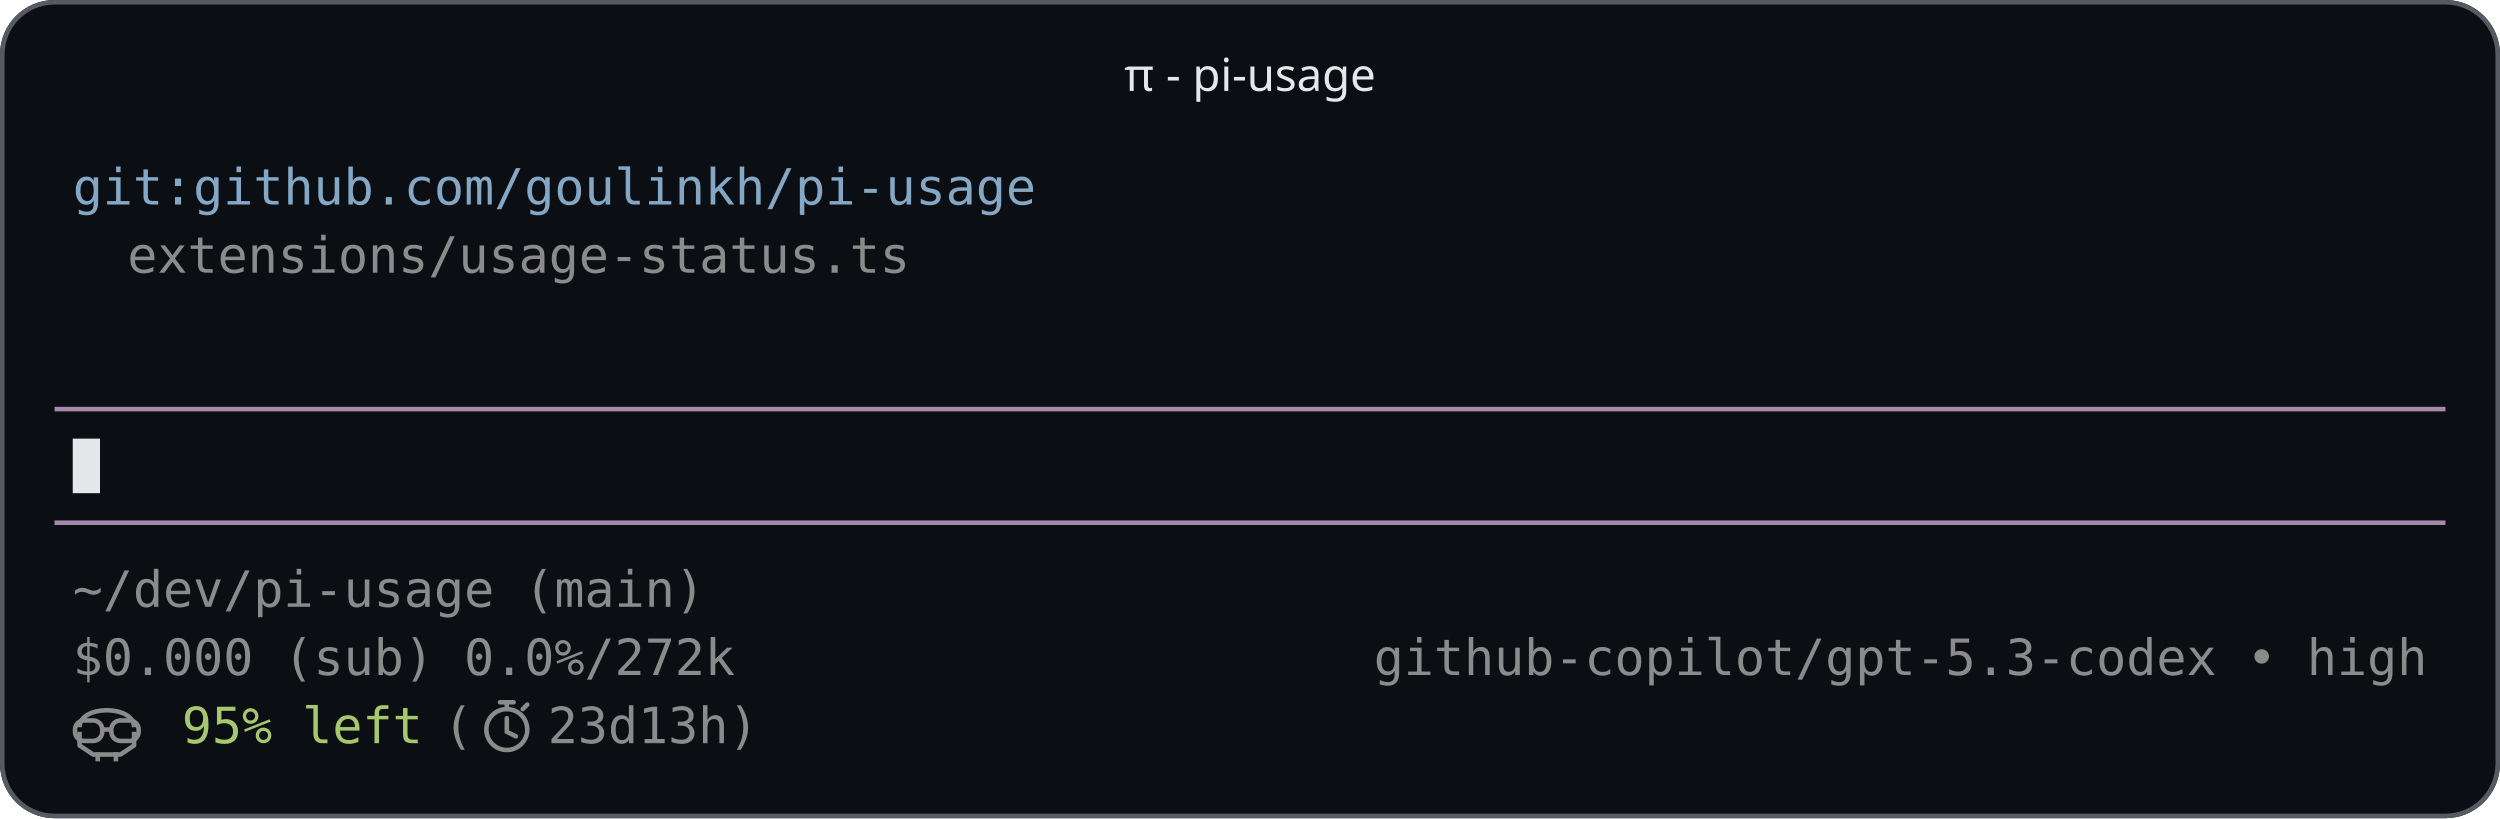
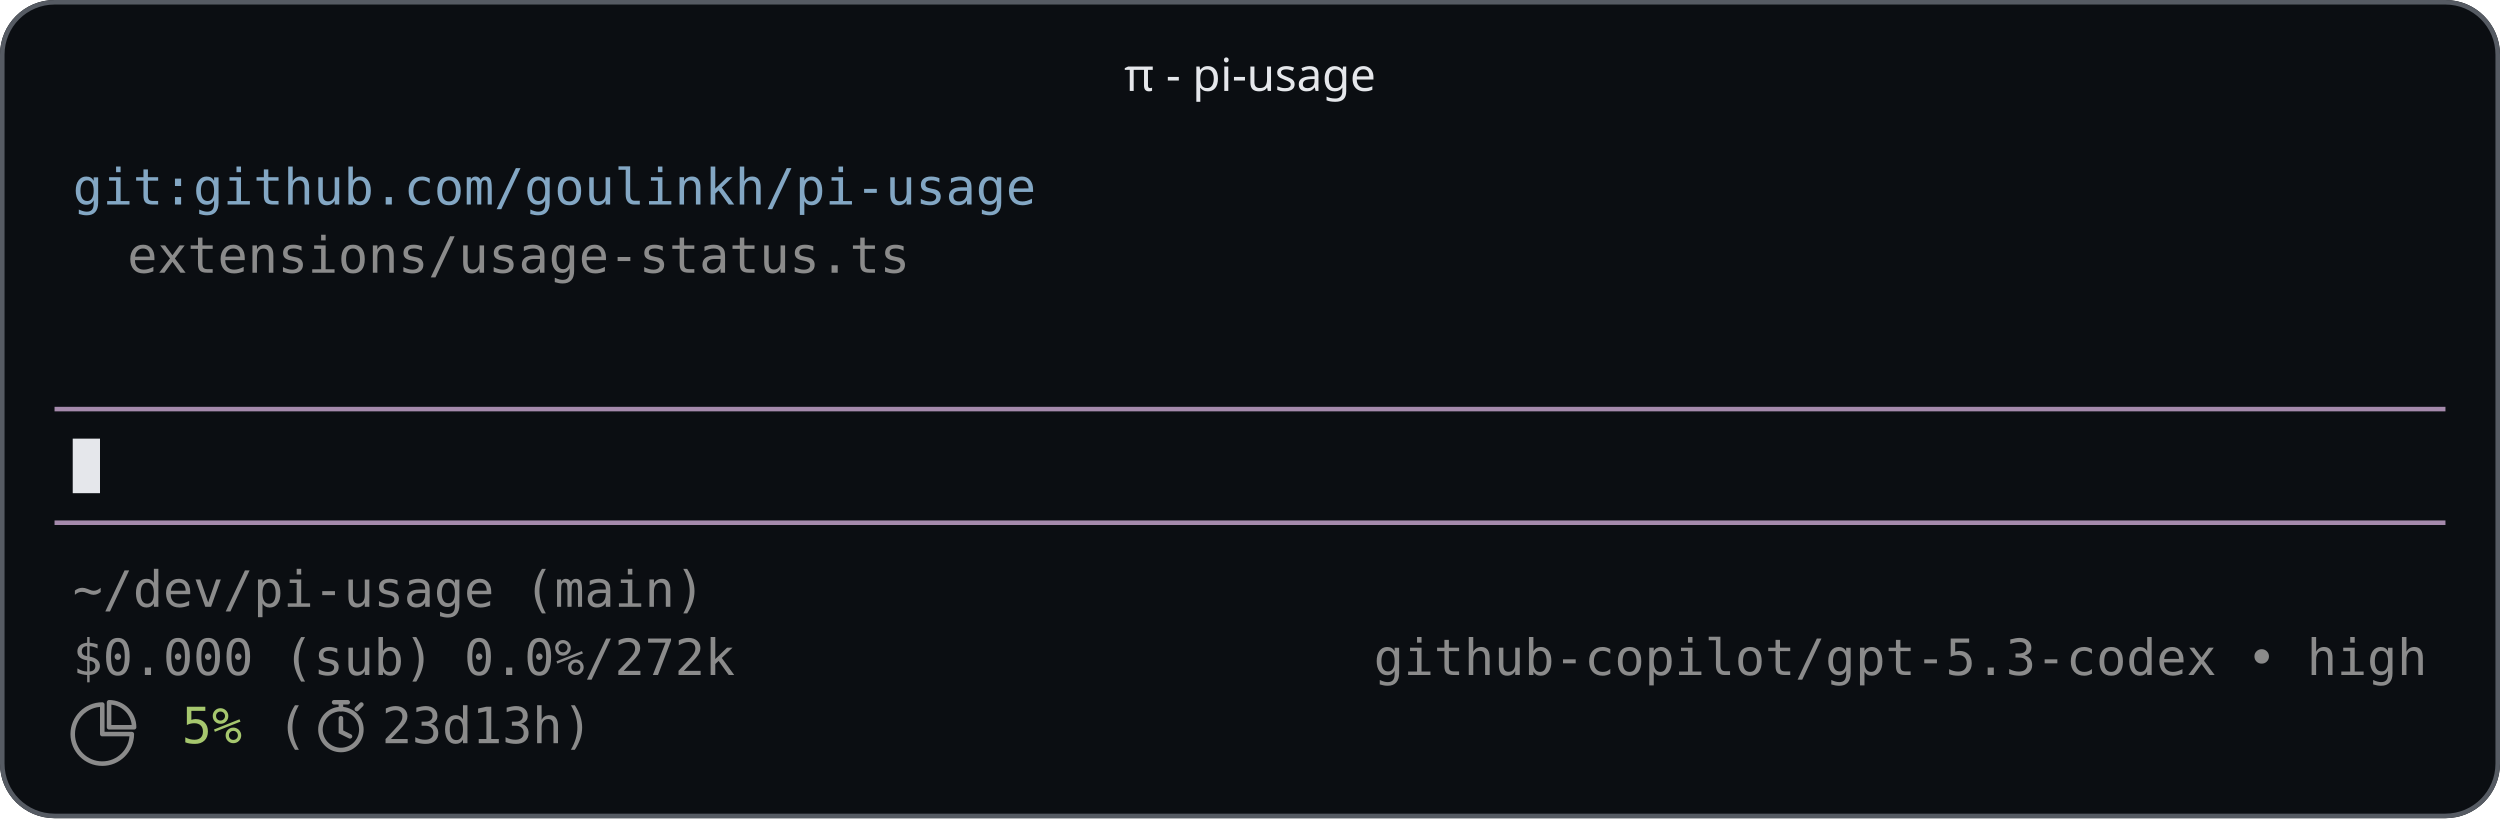
<svg xmlns="http://www.w3.org/2000/svg" width="1100" height="360" viewBox="0 0 1100 360" role="img" aria-labelledby="title description">
  <rect width="1100" height="360" rx="24" fill="#0b0e12" />
  <rect x="1" y="1" width="1098" height="358" rx="23" fill="none" stroke="#565b63" stroke-width="2" />
  <text x="550" y="40" text-anchor="middle" fill="#e5e7eb" font-family="sans-serif" font-size="20">π - pi-usage</text>
  <g font-family="monospace" font-size="22">
    <text x="32" y="90" fill="#83a7c4">git:github.com/goulinkh/pi-usage</text>
    <text x="56" y="120" fill="#8b8b8b">extensions/usage-status.ts</text>
    <path d="M 24 180 H 1076 M 24 230 H 1076" stroke="#a58aac" stroke-width="2" />
    <rect x="32" y="193" width="12" height="24" fill="#e5e7eb" />
    <text x="32" y="267" fill="#8b8b8b">~/dev/pi-usage (main)</text>
    <text x="32" y="297" fill="#8b8b8b">$0.000 (sub) 0.0%/272k</text>
    <text x="1068" y="297" text-anchor="end" fill="#8b8b8b">github-copilot/gpt-5.3-codex • high</text>
    <g transform="translate(32 308)" fill="none" stroke="#8b8b8b" stroke-width="2" stroke-linejoin="round">
-       <path d="M3 12C3 2 27 2 27 12M3 14V20L9 24H21L27 20V14" />
-       <rect x="1" y="9" width="12" height="9" rx="4" />
-       <rect x="17" y="9" width="12" height="9" rx="4" />
-       <path d="M13 13H17M11 23V27M19 23V27" />
+       <path d="M13 2V15H26A13 13 0 1 1 13 2Z" />
+       <path d="M16 1V12H27A11 11 0 0 0 16 1Z" />
    </g>
-     <text x="80" y="327" fill="#a6c76e">95% left</text>
-     <text x="195" y="327" fill="#8b8b8b">(</text>
-     <g transform="translate(212 308)" fill="none" stroke="#8b8b8b" stroke-width="2" stroke-linecap="round">
+     <text x="80" y="327" fill="#a6c76e">5%</text>
+     <text x="122" y="327" fill="#8b8b8b">(</text>
+     <g transform="translate(139 308)" fill="none" stroke="#8b8b8b" stroke-width="2" stroke-linecap="round">
      <circle cx="11" cy="13" r="9" />
      <path d="M8 1H14M11 1V4M11 8V14L15 16M18 4L20 2" />
    </g>
-     <text x="241" y="327" fill="#8b8b8b">23d13h)</text>
+     <text x="168" y="327" fill="#8b8b8b">23d13h)</text>
  </g>
</svg>
